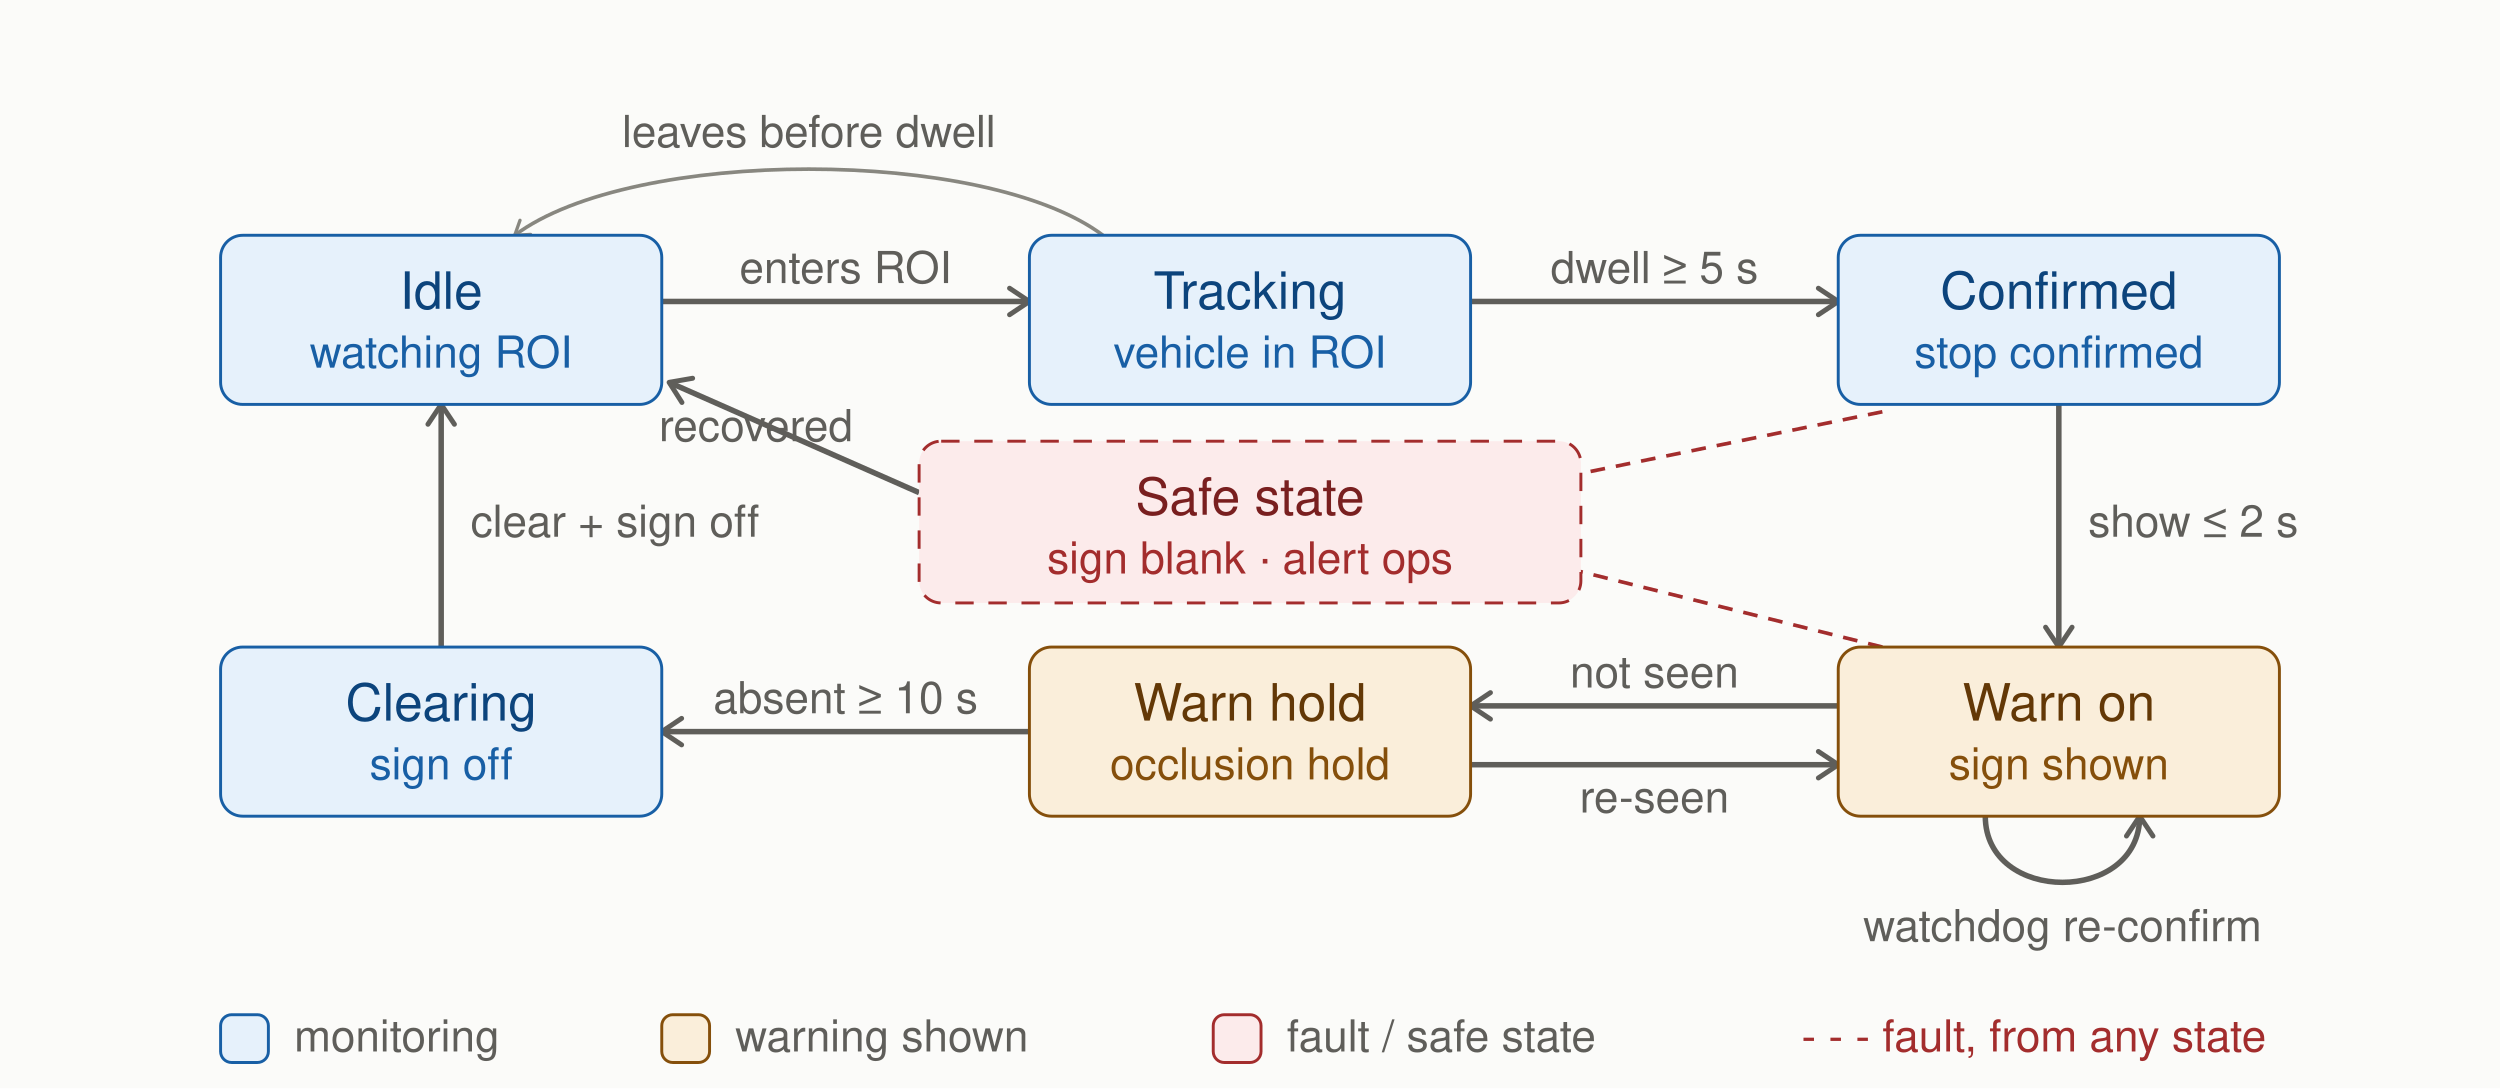
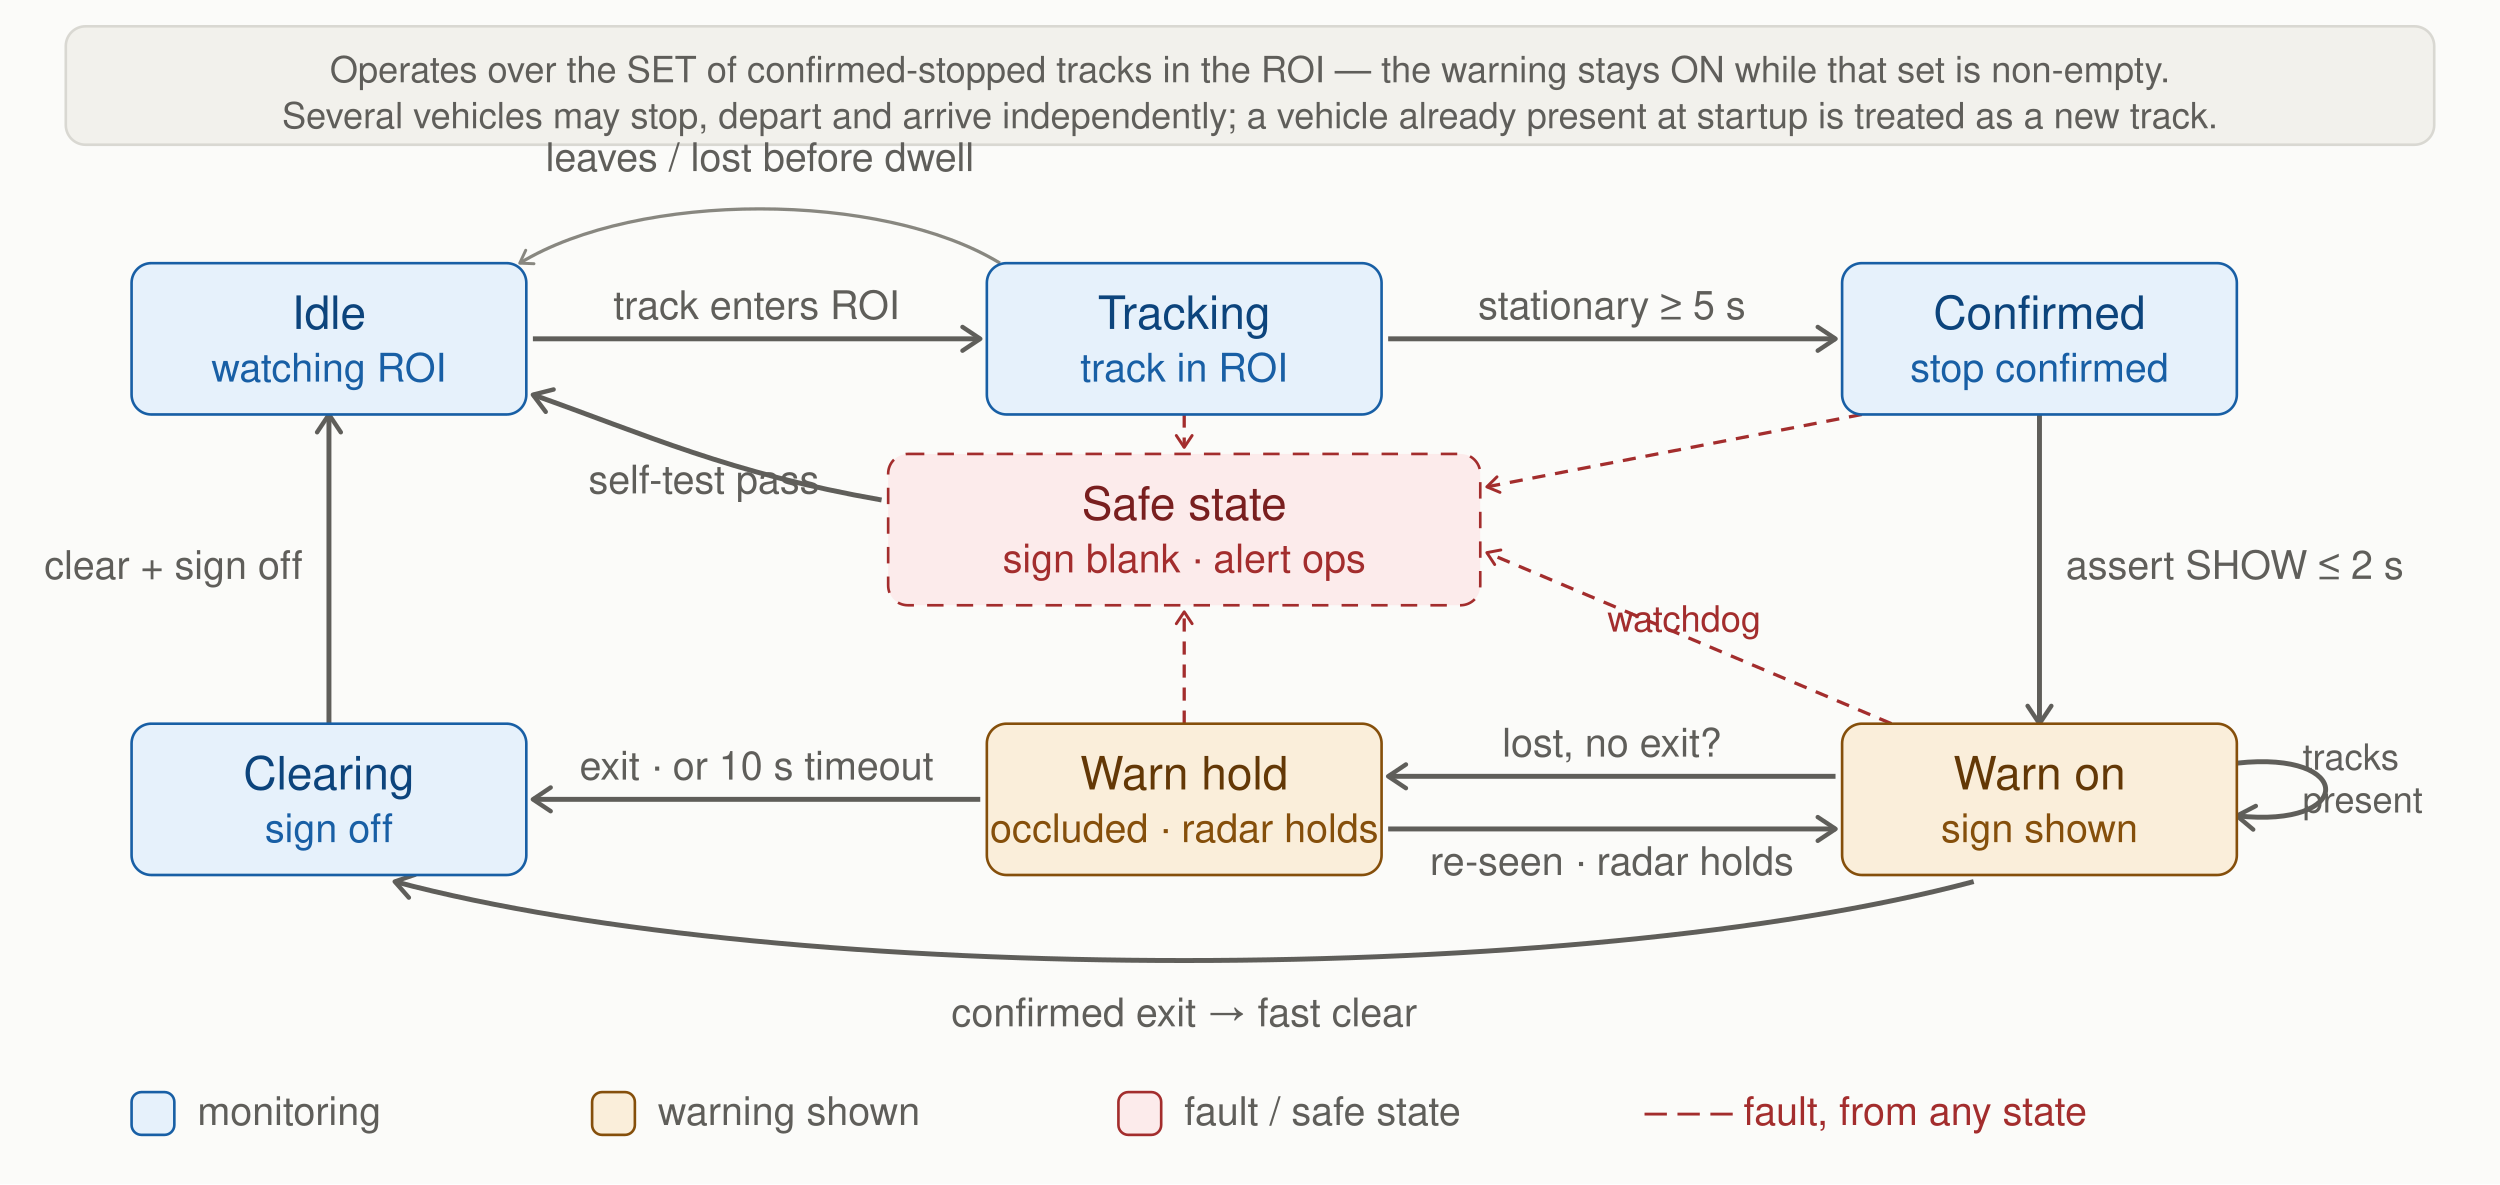
- <svg xmlns="http://www.w3.org/2000/svg" width="100%" viewBox="0 0 680 296" role="img" font-family="'Segoe UI', Helvetica, Arial, sans-serif">
+ <svg xmlns="http://www.w3.org/2000/svg" width="100%" viewBox="0 0 760 360" role="img" font-family="'Segoe UI', Helvetica, Arial, sans-serif">
  <defs>
    <marker id="arrow" viewBox="0 0 10 10" refX="8" refY="5" markerWidth="6" markerHeight="6" orient="auto-start-reverse">
      <path d="M2 1L8 5L2 9" fill="none" stroke="context-stroke" stroke-width="1.5" stroke-linecap="round" stroke-linejoin="round" />
    </marker>
  </defs>
-   <rect x="0" y="0" width="680" height="296" fill="#FBFBF9" />
-   <path d="M300 64 C 268 40 172 40 140 64" fill="none" stroke="#888780" stroke-width="1" marker-end="url(#arrow)" />
-   <text x="220" y="40" font-size="12" fill="#5F5E5A" text-anchor="middle">leaves before dwell</text>
-   <line x1="180" y1="82" x2="280" y2="82" stroke="#5F5E5A" stroke-width="1.5" marker-end="url(#arrow)" />
-   <text x="230" y="77" font-size="12" fill="#5F5E5A" text-anchor="middle">enters ROI</text>
-   <line x1="400" y1="82" x2="500" y2="82" stroke="#5F5E5A" stroke-width="1.5" marker-end="url(#arrow)" />
-   <text x="450" y="77" font-size="12" fill="#5F5E5A" text-anchor="middle">dwell ≥ 5 s</text>
-   <line x1="560" y1="110" x2="560" y2="176" stroke="#5F5E5A" stroke-width="1.5" marker-end="url(#arrow)" />
-   <text x="568" y="146" font-size="12" fill="#5F5E5A" text-anchor="start">show ≤ 2 s</text>
-   <line x1="500" y1="192" x2="400" y2="192" stroke="#5F5E5A" stroke-width="1.5" marker-end="url(#arrow)" />
-   <text x="450" y="187" font-size="12" fill="#5F5E5A" text-anchor="middle">not seen</text>
-   <line x1="400" y1="208" x2="500" y2="208" stroke="#5F5E5A" stroke-width="1.5" marker-end="url(#arrow)" />
-   <text x="450" y="221" font-size="12" fill="#5F5E5A" text-anchor="middle">re-seen</text>
-   <line x1="280" y1="199" x2="180" y2="199" stroke="#5F5E5A" stroke-width="1.5" marker-end="url(#arrow)" />
-   <text x="230" y="194" font-size="12" fill="#5F5E5A" text-anchor="middle">absent ≥ 10 s</text>
-   <line x1="120" y1="176" x2="120" y2="110" stroke="#5F5E5A" stroke-width="1.5" marker-end="url(#arrow)" />
-   <text x="128" y="146" font-size="12" fill="#5F5E5A" text-anchor="start">clear + sign off</text>
-   <path d="M540 222 C 540 246 582 246 582 222" fill="none" stroke="#5F5E5A" stroke-width="1.5" marker-end="url(#arrow)" />
-   <text x="561" y="256" font-size="12" fill="#5F5E5A" text-anchor="middle">watchdog re-confirm</text>
-   <line x1="512" y1="112" x2="424" y2="130" stroke="#A32D2D" stroke-width="1" stroke-dasharray="4 3" marker-end="url(#arrow)" />
-   <line x1="512" y1="176" x2="424" y2="154" stroke="#A32D2D" stroke-width="1" stroke-dasharray="4 3" marker-end="url(#arrow)" />
-   <line x1="250" y1="134" x2="182" y2="104" stroke="#5F5E5A" stroke-width="1.5" marker-end="url(#arrow)" />
-   <text x="232" y="120" font-size="12" fill="#5F5E5A" text-anchor="end">recovered</text>
-   <rect x="60" y="64" width="120" height="46" rx="6" fill="#E6F1FB" stroke="#185FA5" stroke-width="0.8" />
-   <text x="120" y="84" font-size="14" font-weight="500" fill="#0C447C" text-anchor="middle">Idle</text>
-   <text x="120" y="100" font-size="12" fill="#185FA5" text-anchor="middle">watching ROI</text>
-   <rect x="280" y="64" width="120" height="46" rx="6" fill="#E6F1FB" stroke="#185FA5" stroke-width="0.8" />
-   <text x="340" y="84" font-size="14" font-weight="500" fill="#0C447C" text-anchor="middle">Tracking</text>
-   <text x="340" y="100" font-size="12" fill="#185FA5" text-anchor="middle">vehicle in ROI</text>
-   <rect x="500" y="64" width="120" height="46" rx="6" fill="#E6F1FB" stroke="#185FA5" stroke-width="0.8" />
-   <text x="560" y="84" font-size="14" font-weight="500" fill="#0C447C" text-anchor="middle">Confirmed</text>
-   <text x="560" y="100" font-size="12" fill="#185FA5" text-anchor="middle">stop confirmed</text>
-   <rect x="60" y="176" width="120" height="46" rx="6" fill="#E6F1FB" stroke="#185FA5" stroke-width="0.8" />
-   <text x="120" y="196" font-size="14" font-weight="500" fill="#0C447C" text-anchor="middle">Clearing</text>
-   <text x="120" y="212" font-size="12" fill="#185FA5" text-anchor="middle">sign off</text>
-   <rect x="280" y="176" width="120" height="46" rx="6" fill="#FAEEDA" stroke="#854F0B" stroke-width="0.8" />
-   <text x="340" y="196" font-size="14" font-weight="500" fill="#633806" text-anchor="middle">Warn hold</text>
-   <text x="340" y="212" font-size="12" fill="#854F0B" text-anchor="middle">occlusion hold</text>
-   <rect x="500" y="176" width="120" height="46" rx="6" fill="#FAEEDA" stroke="#854F0B" stroke-width="0.8" />
-   <text x="560" y="196" font-size="14" font-weight="500" fill="#633806" text-anchor="middle">Warn on</text>
-   <text x="560" y="212" font-size="12" fill="#854F0B" text-anchor="middle">sign shown</text>
-   <rect x="250" y="120" width="180" height="44" rx="6" fill="#FCEBEB" stroke="#A32D2D" stroke-width="0.8" stroke-dasharray="5 4" />
-   <text x="340" y="140" font-size="14" font-weight="500" fill="#791F1F" text-anchor="middle">Safe state</text>
-   <text x="340" y="156" font-size="12" fill="#A32D2D" text-anchor="middle">sign blank · alert ops</text>
-   <rect x="60" y="276" width="13" height="13" rx="3" fill="#E6F1FB" stroke="#185FA5" stroke-width="0.8" />
-   <text x="80" y="286" font-size="12" fill="#5F5E5A">monitoring</text>
-   <rect x="180" y="276" width="13" height="13" rx="3" fill="#FAEEDA" stroke="#854F0B" stroke-width="0.8" />
-   <text x="200" y="286" font-size="12" fill="#5F5E5A">warning shown</text>
-   <rect x="330" y="276" width="13" height="13" rx="3" fill="#FCEBEB" stroke="#A32D2D" stroke-width="0.8" />
-   <text x="350" y="286" font-size="12" fill="#5F5E5A">fault / safe state</text>
-   <text x="490" y="286" font-size="12" fill="#A32D2D">- - - fault, from any state</text>
+   <rect x="0" y="0" width="760" height="360" fill="#FBFBF9" />
+   <rect x="20" y="8" width="720" height="36" rx="6" fill="#F2F1EC" stroke="#D9D8D2" stroke-width="0.8" />
+   <text x="380" y="25" font-size="11" fill="#5F5E5A" text-anchor="middle">Operates over the SET of confirmed-stopped tracks in the ROI — the warning stays ON while that set is non-empty.</text>
+   <text x="380" y="39" font-size="11" fill="#5F5E5A" text-anchor="middle">Several vehicles may stop, depart and arrive independently; a vehicle already present at startup is treated as a new track.</text>
+   <path d="M304 80 C 268 58 194 58 158 80" fill="none" stroke="#888780" stroke-width="1" marker-end="url(#arrow)" />
+   <text x="231" y="52" font-size="12" fill="#5F5E5A" text-anchor="middle">leaves / lost before dwell</text>
+   <line x1="162" y1="103" x2="298" y2="103" stroke="#5F5E5A" stroke-width="1.5" marker-end="url(#arrow)" />
+   <text x="230" y="97" font-size="12" fill="#5F5E5A" text-anchor="middle">track enters ROI</text>
+   <line x1="422" y1="103" x2="558" y2="103" stroke="#5F5E5A" stroke-width="1.5" marker-end="url(#arrow)" />
+   <text x="490" y="97" font-size="12" fill="#5F5E5A" text-anchor="middle">stationary ≥ 5 s</text>
+   <line x1="620" y1="126" x2="620" y2="220" stroke="#5F5E5A" stroke-width="1.5" marker-end="url(#arrow)" />
+   <text x="628" y="176" font-size="12" fill="#5F5E5A" text-anchor="start">assert SHOW ≤ 2 s</text>
+   <line x1="558" y1="236" x2="422" y2="236" stroke="#5F5E5A" stroke-width="1.5" marker-end="url(#arrow)" />
+   <text x="490" y="230" font-size="12" fill="#5F5E5A" text-anchor="middle">lost, no exit?</text>
+   <line x1="422" y1="252" x2="558" y2="252" stroke="#5F5E5A" stroke-width="1.5" marker-end="url(#arrow)" />
+   <text x="490" y="266" font-size="12" fill="#5F5E5A" text-anchor="middle">re-seen · radar holds</text>
+   <line x1="298" y1="243" x2="162" y2="243" stroke="#5F5E5A" stroke-width="1.5" marker-end="url(#arrow)" />
+   <text x="230" y="237" font-size="12" fill="#5F5E5A" text-anchor="middle">exit · or 10 s timeout</text>
+   <line x1="100" y1="220" x2="100" y2="126" stroke="#5F5E5A" stroke-width="1.5" marker-end="url(#arrow)" />
+   <text x="92" y="176" font-size="12" fill="#5F5E5A" text-anchor="end">clear + sign off</text>
+   <path d="M680 232 C 716 228 716 252 680 248" fill="none" stroke="#5F5E5A" stroke-width="1.5" marker-end="url(#arrow)" />
+   <text x="700" y="234" font-size="11" fill="#5F5E5A" text-anchor="start">tracks</text>
+   <text x="700" y="247" font-size="11" fill="#5F5E5A" text-anchor="start">present</text>
+   <path d="M600 268 C 480 300 240 300 120 268" fill="none" stroke="#5F5E5A" stroke-width="1.5" marker-end="url(#arrow)" />
+   <text x="360" y="312" font-size="12" fill="#5F5E5A" text-anchor="middle">confirmed exit → fast clear</text>
+   <line x1="360" y1="126" x2="360" y2="136" stroke="#A32D2D" stroke-width="1" stroke-dasharray="4 3" marker-end="url(#arrow)" />
+   <line x1="360" y1="220" x2="360" y2="186" stroke="#A32D2D" stroke-width="1" stroke-dasharray="4 3" marker-end="url(#arrow)" />
+   <line x1="566" y1="126" x2="452" y2="148" stroke="#A32D2D" stroke-width="1" stroke-dasharray="4 3" marker-end="url(#arrow)" />
+   <line x1="575" y1="220" x2="452" y2="168" stroke="#A32D2D" stroke-width="1" stroke-dasharray="4 3" marker-end="url(#arrow)" />
+   <text x="512" y="192" font-size="11" fill="#A32D2D" text-anchor="middle">watchdog</text>
+   <path d="M268 152 C 222 144 196 132 162 120" fill="none" stroke="#5F5E5A" stroke-width="1.5" marker-end="url(#arrow)" />
+   <text x="214" y="150" font-size="12" fill="#5F5E5A" text-anchor="middle">self-test pass</text>
+   <rect x="40" y="80" width="120" height="46" rx="6" fill="#E6F1FB" stroke="#185FA5" stroke-width="0.8" />
+   <text x="100" y="100" font-size="14" font-weight="500" fill="#0C447C" text-anchor="middle">Idle</text>
+   <text x="100" y="116" font-size="12" fill="#185FA5" text-anchor="middle">watching ROI</text>
+   <rect x="300" y="80" width="120" height="46" rx="6" fill="#E6F1FB" stroke="#185FA5" stroke-width="0.8" />
+   <text x="360" y="100" font-size="14" font-weight="500" fill="#0C447C" text-anchor="middle">Tracking</text>
+   <text x="360" y="116" font-size="12" fill="#185FA5" text-anchor="middle">track in ROI</text>
+   <rect x="560" y="80" width="120" height="46" rx="6" fill="#E6F1FB" stroke="#185FA5" stroke-width="0.8" />
+   <text x="620" y="100" font-size="14" font-weight="500" fill="#0C447C" text-anchor="middle">Confirmed</text>
+   <text x="620" y="116" font-size="12" fill="#185FA5" text-anchor="middle">stop confirmed</text>
+   <rect x="40" y="220" width="120" height="46" rx="6" fill="#E6F1FB" stroke="#185FA5" stroke-width="0.8" />
+   <text x="100" y="240" font-size="14" font-weight="500" fill="#0C447C" text-anchor="middle">Clearing</text>
+   <text x="100" y="256" font-size="12" fill="#185FA5" text-anchor="middle">sign off</text>
+   <rect x="300" y="220" width="120" height="46" rx="6" fill="#FAEEDA" stroke="#854F0B" stroke-width="0.8" />
+   <text x="360" y="240" font-size="14" font-weight="500" fill="#633806" text-anchor="middle">Warn hold</text>
+   <text x="360" y="256" font-size="12" fill="#854F0B" text-anchor="middle">occluded · radar holds</text>
+   <rect x="560" y="220" width="120" height="46" rx="6" fill="#FAEEDA" stroke="#854F0B" stroke-width="0.8" />
+   <text x="620" y="240" font-size="14" font-weight="500" fill="#633806" text-anchor="middle">Warn on</text>
+   <text x="620" y="256" font-size="12" fill="#854F0B" text-anchor="middle">sign shown</text>
+   <rect x="270" y="138" width="180" height="46" rx="6" fill="#FCEBEB" stroke="#A32D2D" stroke-width="0.8" stroke-dasharray="5 4" />
+   <text x="360" y="158" font-size="14" font-weight="500" fill="#791F1F" text-anchor="middle">Safe state</text>
+   <text x="360" y="174" font-size="12" fill="#A32D2D" text-anchor="middle">sign blank · alert ops</text>
+   <rect x="40" y="332" width="13" height="13" rx="3" fill="#E6F1FB" stroke="#185FA5" stroke-width="0.8" />
+   <text x="60" y="342" font-size="12" fill="#5F5E5A">monitoring</text>
+   <rect x="180" y="332" width="13" height="13" rx="3" fill="#FAEEDA" stroke="#854F0B" stroke-width="0.8" />
+   <text x="200" y="342" font-size="12" fill="#5F5E5A">warning shown</text>
+   <rect x="340" y="332" width="13" height="13" rx="3" fill="#FCEBEB" stroke="#A32D2D" stroke-width="0.8" />
+   <text x="360" y="342" font-size="12" fill="#5F5E5A">fault / safe state</text>
+   <text x="500" y="342" font-size="12" fill="#A32D2D">– – – fault, from any state</text>
</svg>
